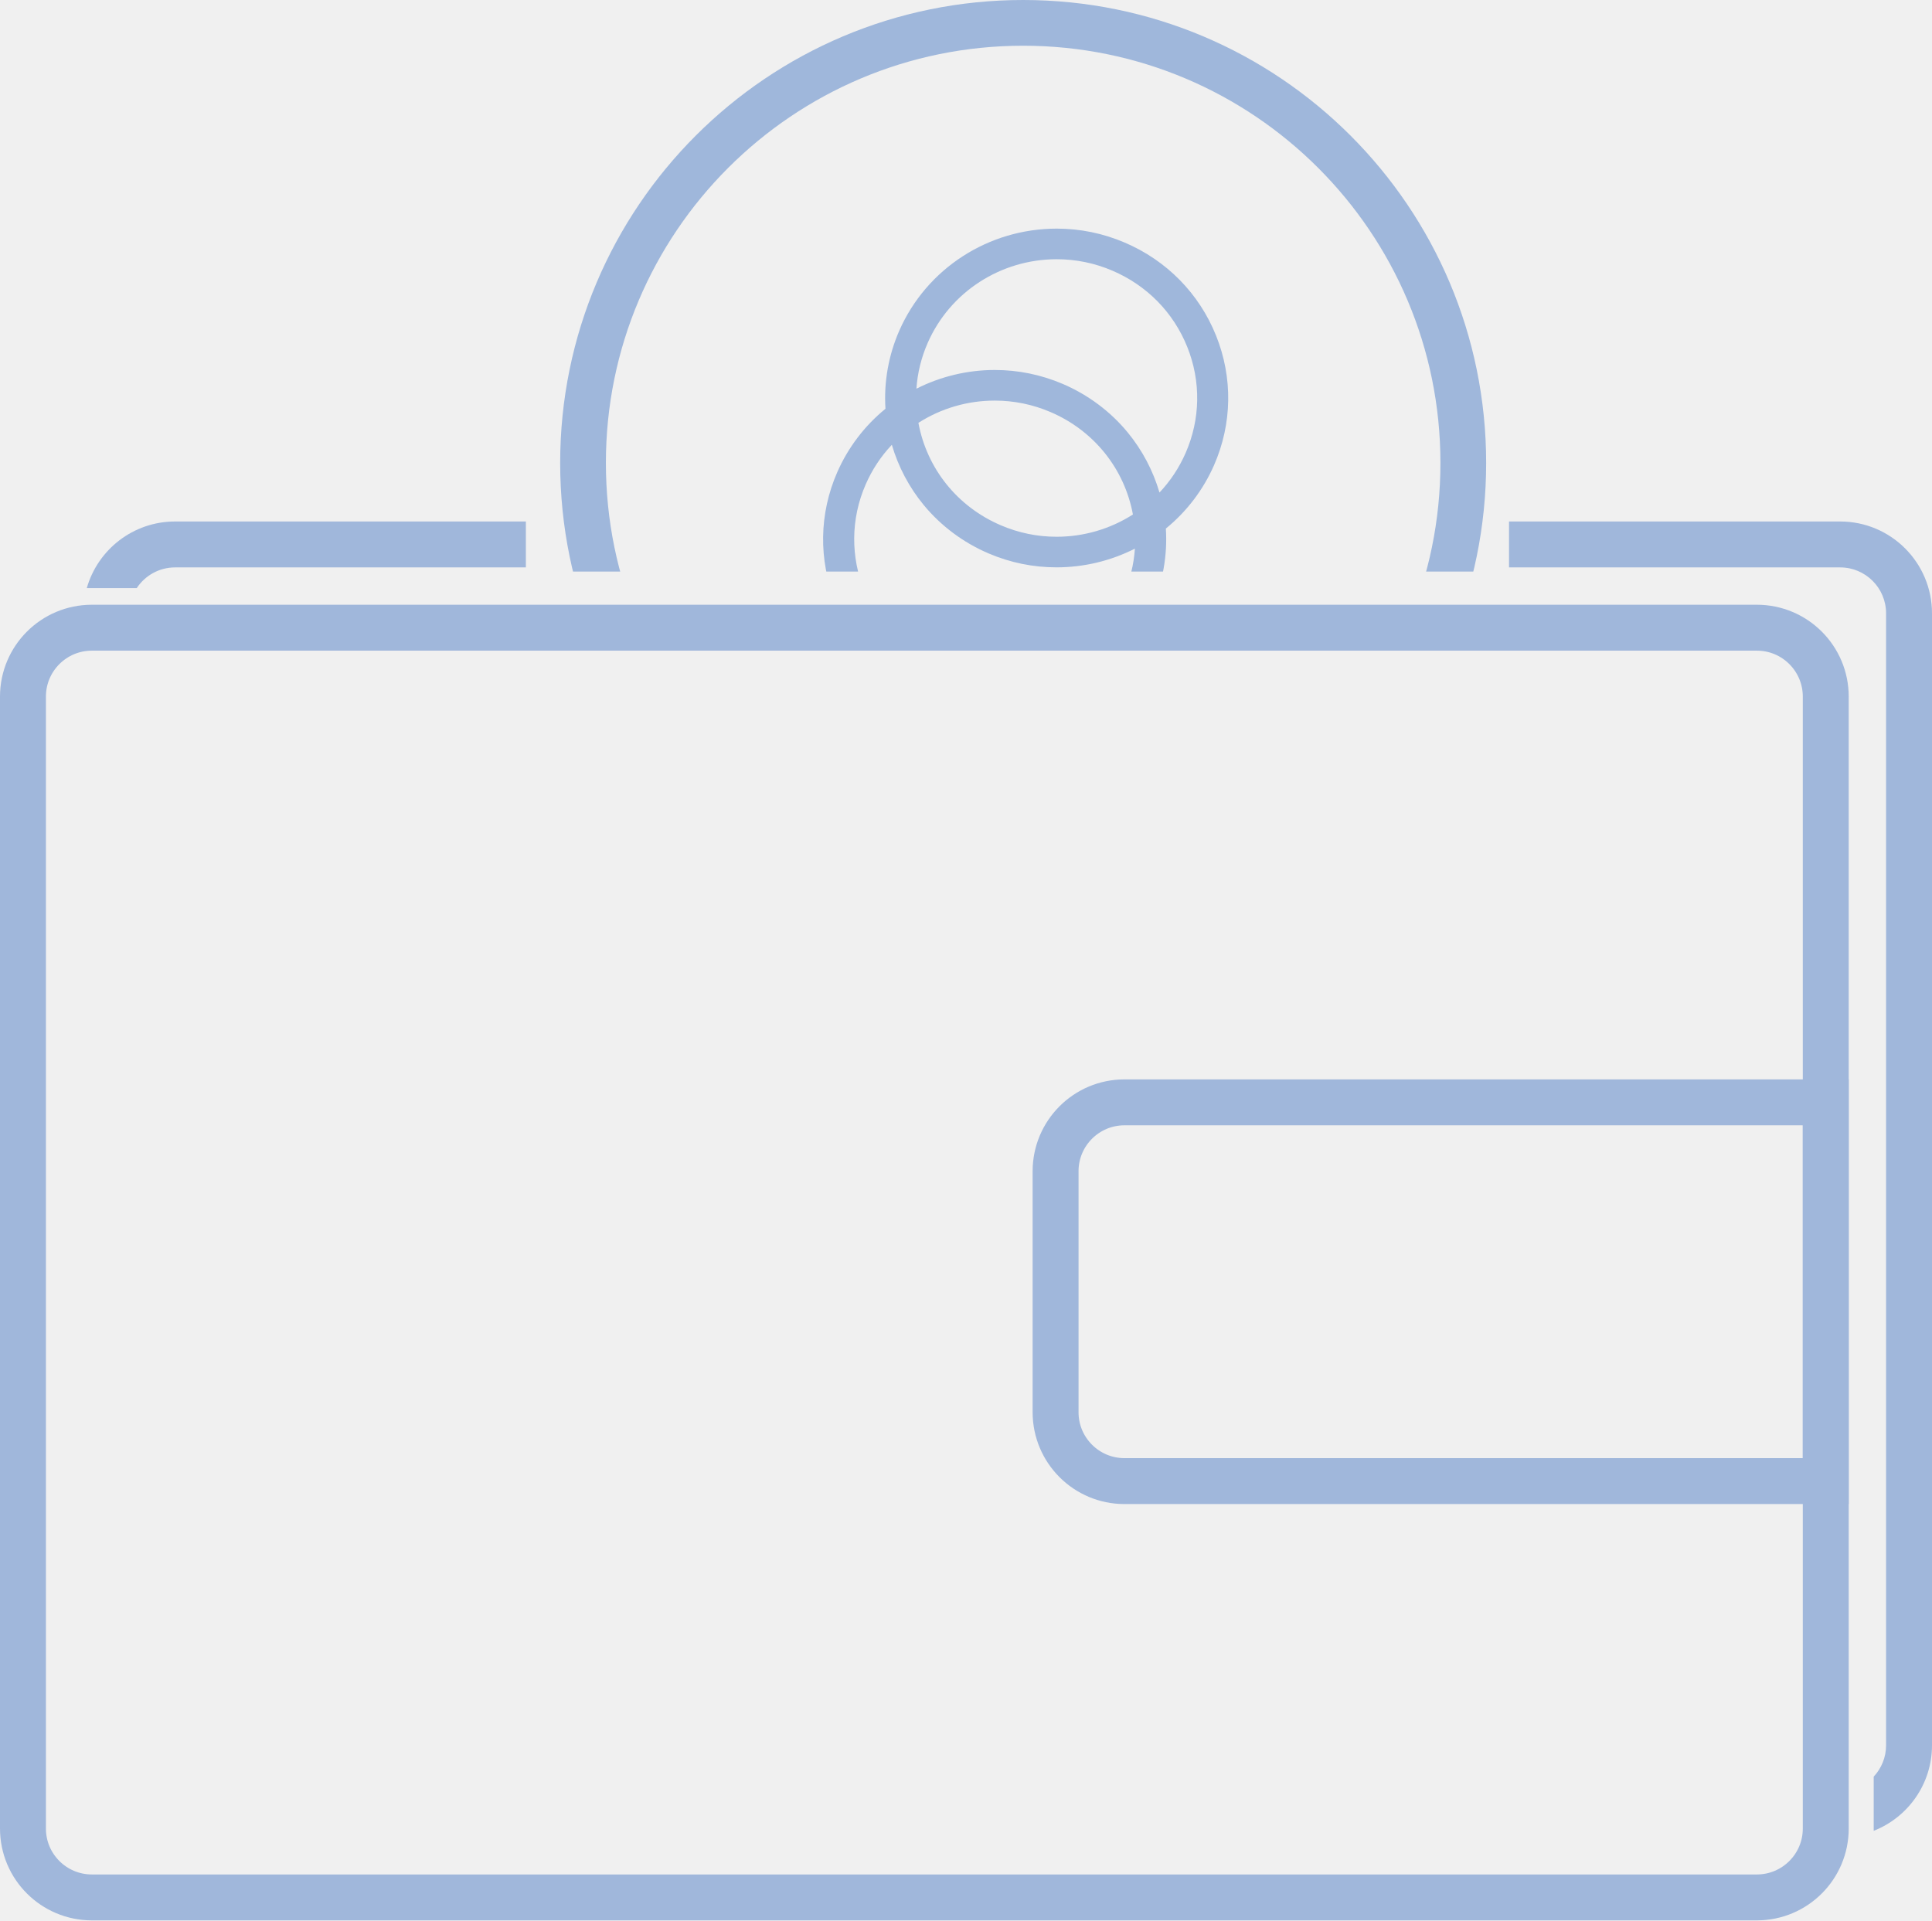
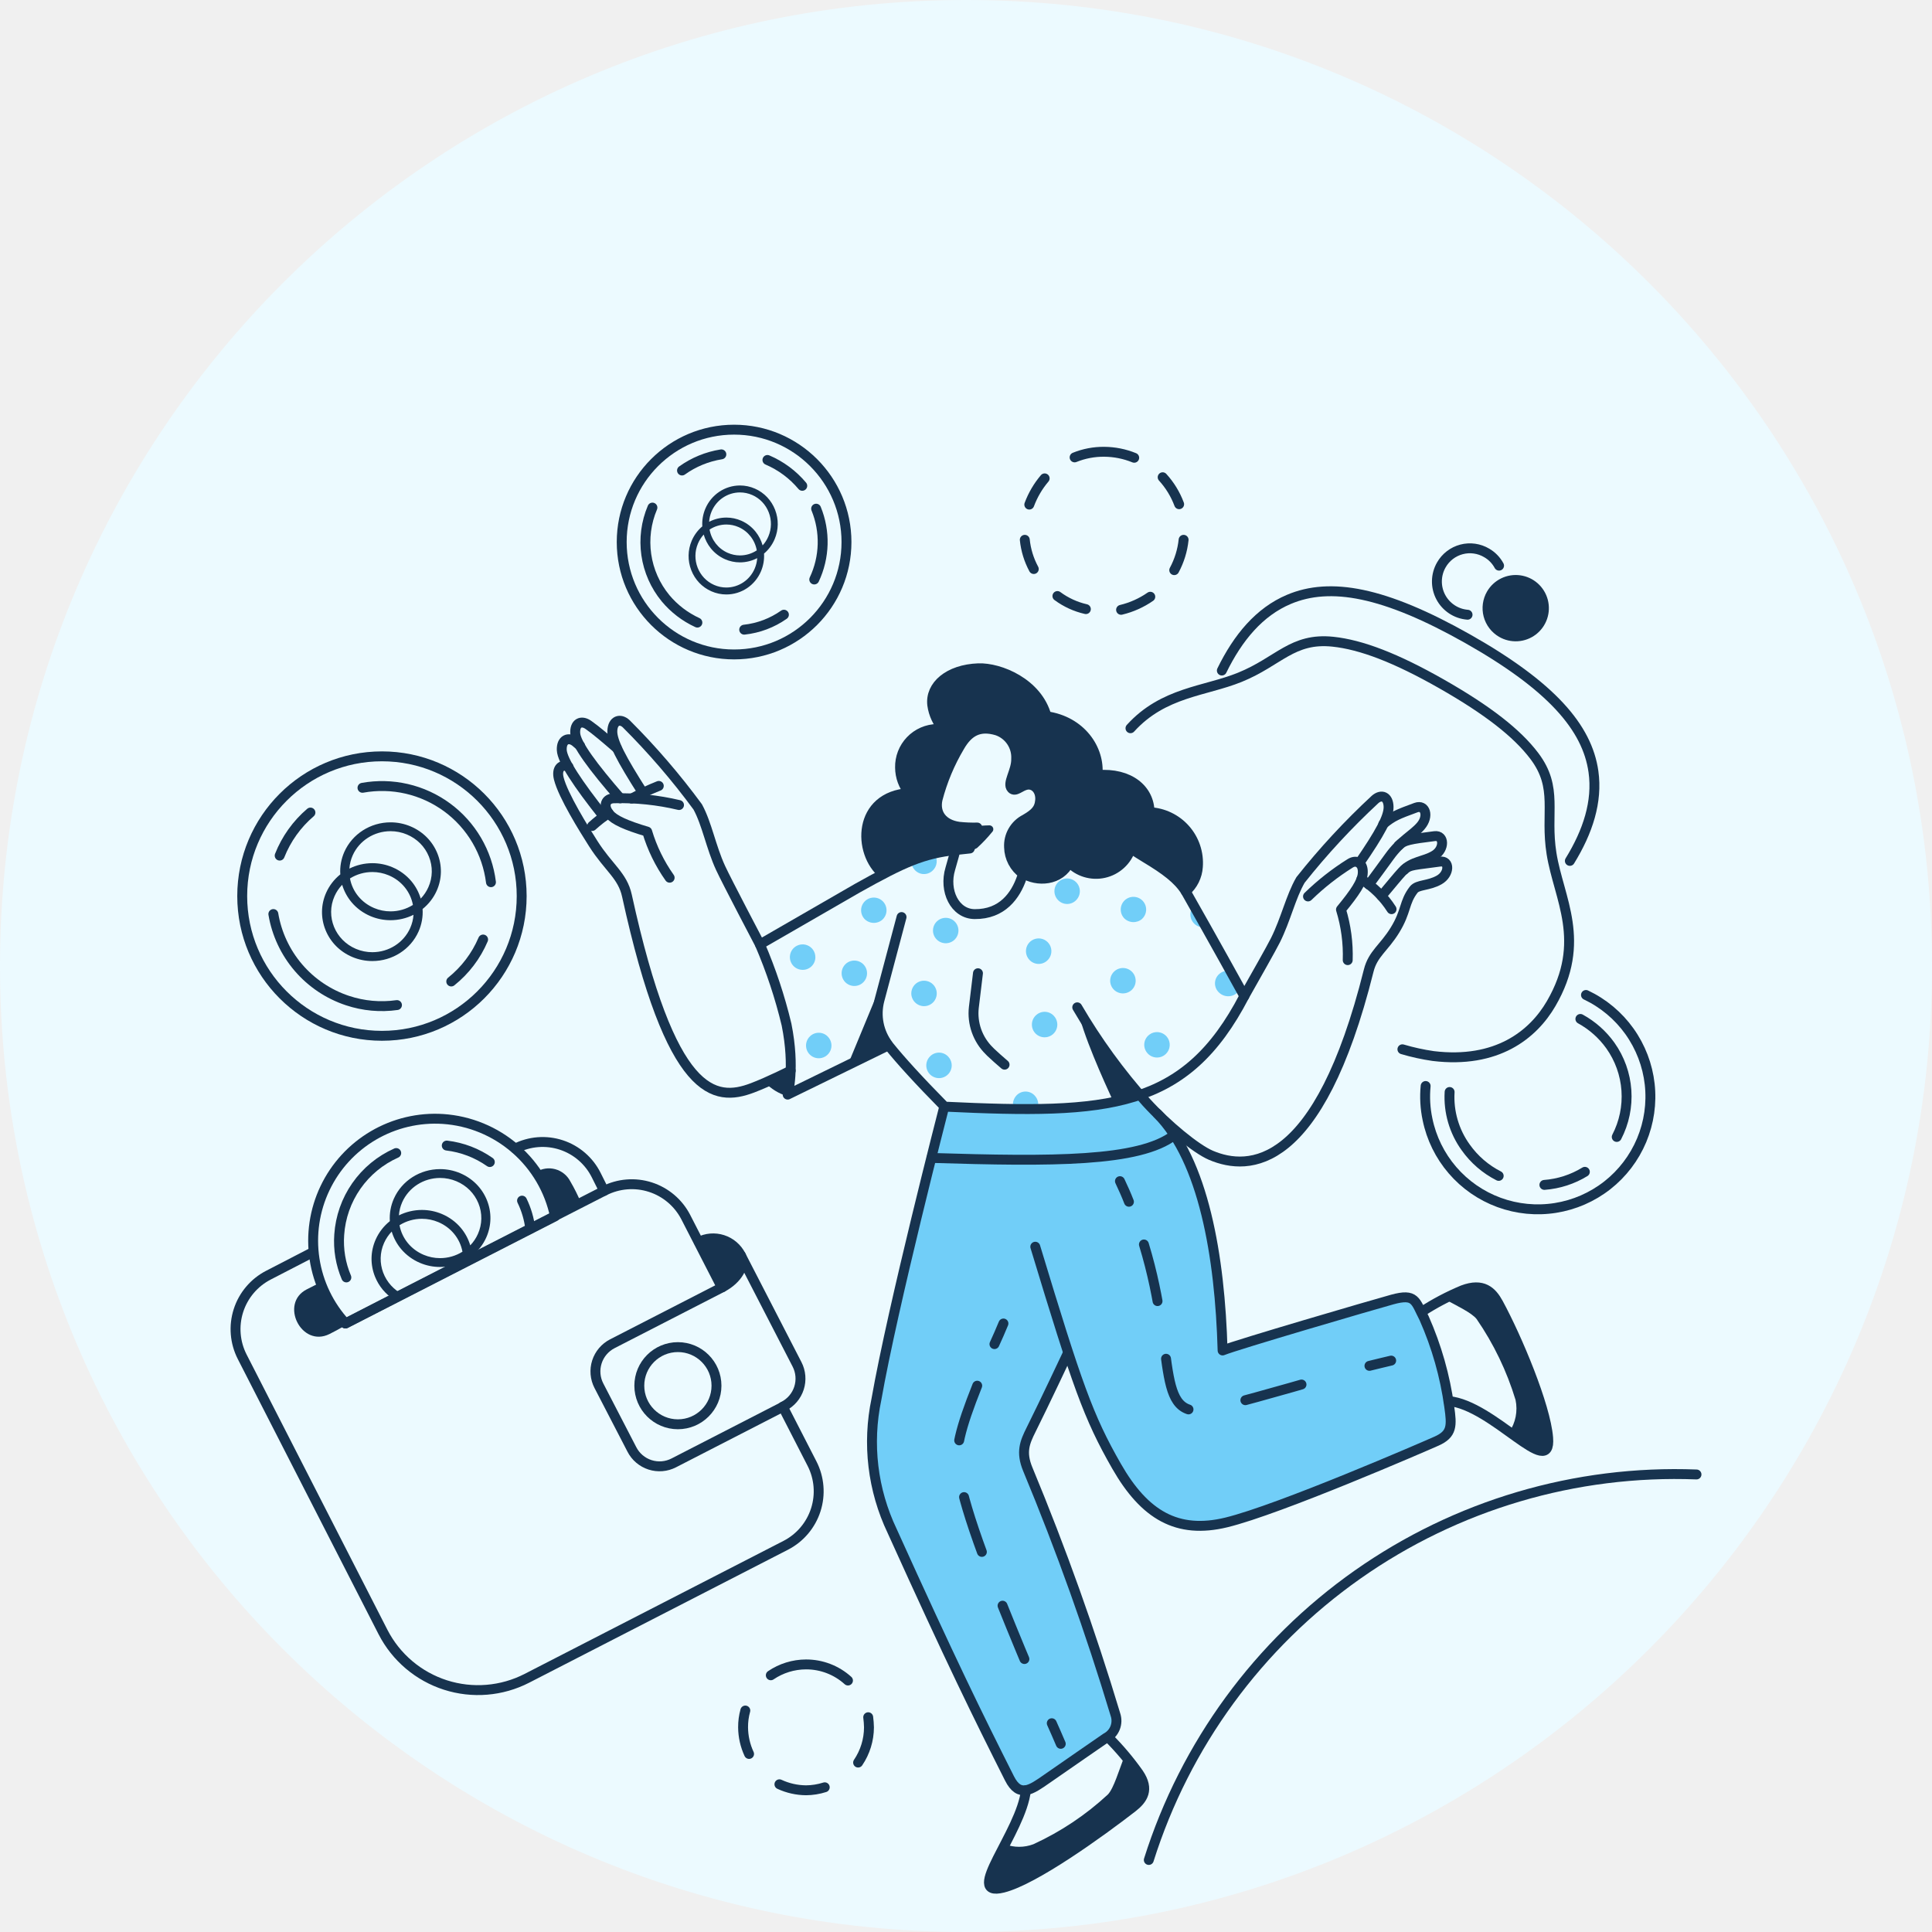
- <svg xmlns="http://www.w3.org/2000/svg" width="169" height="168" viewBox="0 0 169 168" fill="none">
-   <rect x="2.009" y="165.991" width="111.078" height="157.698" rx="6.026" transform="rotate(-90 2.00854 165.991)" stroke="#A0B7DB" stroke-width="4.017" />
-   <path d="M98.362 129.57C95.034 129.57 92.336 126.872 92.336 123.544V102.461C92.336 99.134 95.034 96.436 98.362 96.436H159.707V129.57H98.362Z" stroke="#A0B7DB" stroke-width="4.017" />
-   <path fill-rule="evenodd" clip-rule="evenodd" d="M46 45.621H15.319C11.647 45.621 8.55 48.084 7.591 51.449H11.961C12.68 50.358 13.915 49.638 15.319 49.638H46V45.621ZM132 49.638H160.966C163.184 49.638 164.983 51.437 164.983 53.655V152.682C164.983 153.742 164.572 154.707 163.901 155.425V160.163C166.886 158.991 169 156.083 169 152.682V53.655C169 49.218 165.403 45.621 160.966 45.621H132V49.638Z" fill="#A0B7DB" />
-   <g clip-path="url(#clip0_1209_13788)">
-     <path d="M87.002 62C84.951 62 82.949 61.589 81.052 60.778C77.374 59.207 74.537 56.315 73.061 52.636C71.587 48.957 71.65 44.931 73.242 41.3C74.183 39.152 75.637 37.241 77.456 35.76C77.304 33.437 77.72 31.082 78.661 28.934C81.039 23.507 86.446 20 92.436 20C94.487 20 96.489 20.411 98.386 21.222C102.063 22.793 104.901 25.685 106.376 29.364C107.851 33.043 107.787 37.069 106.196 40.7C105.254 42.848 103.8 44.759 101.982 46.24C102.133 48.563 101.718 50.918 100.776 53.066C98.398 58.493 92.991 62 87.002 62H87.002ZM78.013 38.912C77.059 39.921 76.293 41.079 75.731 42.364C73.039 48.505 75.91 55.663 82.129 58.321C83.683 58.985 85.323 59.322 87.003 59.322C91.91 59.322 96.339 56.449 98.288 52.003C98.851 50.719 99.181 49.375 99.274 47.997C97.153 49.07 94.801 49.633 92.419 49.633C90.369 49.633 88.368 49.223 86.471 48.412C84.269 47.471 82.31 46.01 80.805 44.185C79.53 42.64 78.575 40.831 78.013 38.912ZM80.337 36.991C81.077 40.997 83.754 44.333 87.548 45.954C89.102 46.619 90.742 46.956 92.421 46.956C94.8 46.956 97.102 46.283 99.101 45.009C98.36 41.003 95.684 37.667 91.89 36.046C90.335 35.381 88.696 35.045 87.016 35.045C84.638 35.045 82.335 35.717 80.337 36.991ZM87.018 32.367C89.068 32.367 91.07 32.778 92.967 33.588C95.168 34.529 97.127 35.99 98.632 37.815C99.907 39.36 100.863 41.169 101.425 43.089C102.378 42.079 103.144 40.921 103.707 39.637C105.011 36.662 105.063 33.363 103.855 30.35C102.646 27.336 100.322 24.967 97.309 23.68C95.754 23.015 94.114 22.678 92.435 22.678C87.528 22.678 83.098 25.551 81.15 29.997C80.587 31.282 80.257 32.626 80.164 34.003C82.284 32.93 84.636 32.367 87.018 32.367Z" fill="#9FB7DB" />
-     <circle cx="89.5" cy="40.5" r="38.5" stroke="#9FB7DB" stroke-width="4" />
-   </g>
-   <defs>
-     <clipPath id="clip0_1209_13788">
-       <rect width="81" height="50" fill="white" transform="translate(49)" />
-     </clipPath>
-   </defs>
+ <svg xmlns="http://www.w3.org/2000/svg" width="300" height="300" viewBox="0 0 300 300" fill="none">
+   <path d="M300 150C300 232.843 232.843 300 150 300C67.157 300 0 232.843 0 150C0 67.157 67.157 0 150 0C232.843 0 300 67.157 300 150Z" fill="#ECFAFF" />
+   <path d="M167.041 139.838C167.328 139.574 167.531 139.23 167.625 138.851C167.716 138.471 167.695 138.072 167.561 137.705C167.428 137.338 167.188 137.019 166.871 136.788C166.556 136.557 166.18 136.425 165.789 136.408C165.399 136.392 165.012 136.491 164.678 136.694C164.343 136.897 164.077 137.195 163.912 137.549C163.748 137.903 163.692 138.299 163.752 138.685C163.812 139.071 163.985 139.431 164.249 139.719C164.422 139.913 164.634 140.07 164.869 140.182C165.104 140.293 165.36 140.356 165.62 140.367C165.88 140.379 166.139 140.337 166.384 140.247C166.628 140.156 166.851 140.017 167.041 139.838ZM161.104 172.182C161.227 171.838 161.253 171.468 161.182 171.11C161.11 170.753 160.943 170.421 160.697 170.152C160.525 169.955 160.314 169.796 160.078 169.683C159.843 169.571 159.587 169.507 159.326 169.495C159.065 169.484 158.804 169.526 158.56 169.618C158.316 169.711 158.093 169.851 157.904 170.032C157.625 170.306 157.428 170.652 157.336 171.032C157.243 171.412 157.258 171.81 157.381 172.182C158.621 172.253 159.864 172.253 161.104 172.182ZM162.621 149.147C162.908 148.883 163.111 148.539 163.203 148.159C163.296 147.779 163.274 147.381 163.14 147.014C163.006 146.647 162.766 146.328 162.451 146.097C162.136 145.866 161.758 145.734 161.368 145.717C160.978 145.701 160.591 145.8 160.258 146.003C159.923 146.206 159.657 146.504 159.492 146.858C159.327 147.212 159.271 147.607 159.331 147.994C159.391 148.38 159.564 148.74 159.828 149.027C160.001 149.222 160.212 149.379 160.447 149.49C160.684 149.602 160.938 149.665 161.198 149.676C161.459 149.687 161.719 149.646 161.963 149.555C162.207 149.464 162.431 149.325 162.621 149.147ZM175.708 153.741C175.899 153.566 176.053 153.354 176.163 153.119C176.272 152.883 176.334 152.629 176.344 152.369C176.355 152.11 176.314 151.851 176.226 151.608C176.137 151.364 176 151.14 175.824 150.949C175.648 150.758 175.437 150.604 175.202 150.494C174.966 150.385 174.712 150.323 174.452 150.313C174.193 150.302 173.934 150.342 173.69 150.432C173.447 150.521 173.223 150.657 173.032 150.833C172.84 151.008 172.684 151.219 172.574 151.454C172.463 151.69 172.401 151.944 172.39 152.204C172.378 152.464 172.418 152.723 172.509 152.967C172.599 153.211 172.736 153.435 172.913 153.626C173.271 154.006 173.764 154.232 174.287 154.254C174.809 154.275 175.32 154.091 175.708 153.741ZM177.337 142.69C177.624 142.425 177.827 142.082 177.92 141.702C178.012 141.322 177.991 140.924 177.857 140.556C177.723 140.189 177.483 139.87 177.167 139.639C176.852 139.408 176.476 139.276 176.085 139.26C175.695 139.243 175.308 139.342 174.974 139.545C174.639 139.748 174.373 140.046 174.208 140.4C174.044 140.755 173.987 141.15 174.048 141.536C174.108 141.923 174.281 142.282 174.545 142.57C174.908 142.943 175.4 143.162 175.92 143.185C176.44 143.207 176.949 143.03 177.343 142.69H177.337ZM192.054 154.209C192.273 154.027 192.435 153.784 192.519 153.511C192.435 153.312 192.338 153.117 192.229 152.93V152.872C191.883 152.17 191.494 151.49 191.065 150.835C191.065 150.827 191.064 150.82 191.062 150.813C191.058 150.806 191.053 150.799 191.048 150.794C191.042 150.788 191.037 150.784 191.029 150.781C191.022 150.779 191.014 150.778 191.007 150.778C190.709 150.721 190.401 150.733 190.11 150.814C189.817 150.894 189.548 151.041 189.321 151.242C189.124 151.414 188.964 151.624 188.85 151.86C188.738 152.096 188.674 152.352 188.663 152.613C188.651 152.874 188.693 153.135 188.786 153.379C188.879 153.624 189.02 153.847 189.201 154.035C189.563 154.426 190.061 154.663 190.592 154.695C191.124 154.728 191.648 154.554 192.054 154.209ZM187.278 143.914C186.463 142.226 186.232 141.935 185.475 140.539L185.416 140.598C185.056 140.958 184.849 141.444 184.838 141.953C184.828 142.463 185.014 142.957 185.359 143.332C185.591 143.603 185.895 143.801 186.237 143.904C186.578 144.007 186.941 144.009 187.284 143.911L187.278 143.914ZM178.203 163.575C178.467 163.863 178.811 164.066 179.191 164.158C179.571 164.251 179.969 164.229 180.337 164.095C180.704 163.961 181.022 163.721 181.253 163.405C181.485 163.09 181.616 162.713 181.633 162.323C181.649 161.932 181.55 161.546 181.347 161.212C181.144 160.878 180.847 160.612 180.492 160.447C180.138 160.282 179.742 160.226 179.357 160.286C178.97 160.345 178.611 160.518 178.323 160.782C178.129 160.956 177.973 161.167 177.862 161.403C177.751 161.638 177.689 161.894 177.678 162.154C177.667 162.414 177.709 162.673 177.8 162.917C177.892 163.161 178.03 163.384 178.209 163.573L178.203 163.575ZM160.869 157.642C160.581 157.906 160.378 158.25 160.285 158.63C160.193 159.01 160.215 159.408 160.348 159.775C160.482 160.143 160.722 160.462 161.037 160.693C161.354 160.924 161.73 161.056 162.12 161.072C162.511 161.089 162.898 160.99 163.232 160.787C163.566 160.583 163.832 160.286 163.997 159.931C164.162 159.577 164.218 159.182 164.157 158.796C164.097 158.409 163.924 158.049 163.66 157.762C163.487 157.568 163.277 157.411 163.042 157.301C162.807 157.189 162.552 157.126 162.293 157.115C162.034 157.104 161.775 157.144 161.532 157.234C161.288 157.325 161.065 157.462 160.875 157.64L160.869 157.642ZM125.798 160.896C125.51 161.16 125.307 161.504 125.214 161.884C125.122 162.263 125.144 162.662 125.278 163.029C125.412 163.396 125.652 163.715 125.967 163.946C126.283 164.177 126.659 164.309 127.05 164.325C127.44 164.342 127.827 164.243 128.161 164.04C128.495 163.837 128.761 163.539 128.926 163.185C129.091 162.831 129.147 162.435 129.087 162.049C129.027 161.663 128.854 161.303 128.59 161.015C128.417 160.821 128.206 160.663 127.971 160.552C127.735 160.44 127.479 160.377 127.219 160.366C126.959 160.355 126.699 160.396 126.455 160.487C126.21 160.578 125.987 160.717 125.798 160.896ZM137.021 142.804C137.309 142.54 137.512 142.196 137.605 141.817C137.697 141.437 137.675 141.038 137.541 140.671C137.407 140.304 137.168 139.985 136.852 139.754C136.537 139.523 136.16 139.391 135.769 139.374C135.379 139.357 134.992 139.457 134.658 139.66C134.324 139.863 134.058 140.161 133.893 140.515C133.728 140.869 133.672 141.265 133.732 141.651C133.792 142.037 133.965 142.397 134.23 142.685C134.591 143.06 135.083 143.281 135.603 143.304C136.123 143.326 136.632 143.148 137.025 142.805L137.021 142.804ZM126.608 148.622C126.609 148.23 126.493 147.847 126.275 147.522C126.058 147.196 125.749 146.943 125.387 146.793C125.026 146.643 124.628 146.603 124.244 146.68C123.86 146.756 123.508 146.945 123.231 147.221C122.954 147.498 122.766 147.851 122.689 148.235C122.613 148.619 122.652 149.016 122.802 149.378C122.952 149.74 123.206 150.049 123.531 150.266C123.857 150.483 124.24 150.599 124.631 150.599C124.891 150.601 125.15 150.552 125.391 150.454C125.632 150.356 125.852 150.21 126.036 150.026C126.22 149.842 126.366 149.623 126.465 149.382C126.564 149.141 126.614 148.883 126.612 148.623L126.608 148.622ZM145.398 145.83C145.663 146.118 146.006 146.321 146.386 146.413C146.766 146.506 147.164 146.483 147.531 146.349C147.898 146.215 148.218 145.976 148.448 145.66C148.679 145.345 148.811 144.968 148.828 144.578C148.844 144.187 148.745 143.801 148.542 143.467C148.339 143.133 148.042 142.866 147.687 142.702C147.333 142.537 146.938 142.481 146.552 142.54C146.165 142.6 145.806 142.773 145.518 143.037C145.325 143.212 145.169 143.423 145.059 143.659C144.949 143.895 144.886 144.15 144.876 144.41C144.865 144.67 144.906 144.929 144.996 145.173C145.086 145.417 145.224 145.641 145.402 145.831L145.398 145.83ZM131.325 149.672C131.037 149.937 130.833 150.28 130.741 150.66C130.648 151.04 130.67 151.438 130.804 151.805C130.938 152.173 131.178 152.492 131.494 152.723C131.809 152.954 132.186 153.086 132.576 153.102C132.967 153.119 133.353 153.02 133.687 152.817C134.021 152.613 134.287 152.316 134.452 151.962C134.617 151.607 134.673 151.212 134.613 150.826C134.554 150.439 134.38 150.08 134.116 149.792C133.76 149.409 133.267 149.182 132.745 149.159C132.222 149.137 131.712 149.321 131.325 149.672ZM144.471 163.982C144.183 164.247 143.98 164.59 143.887 164.97C143.795 165.35 143.817 165.748 143.951 166.115C144.085 166.482 144.325 166.802 144.64 167.032C144.956 167.263 145.332 167.395 145.723 167.412C146.113 167.429 146.5 167.329 146.834 167.126C147.168 166.923 147.434 166.626 147.599 166.271C147.764 165.917 147.82 165.522 147.76 165.136C147.7 164.75 147.527 164.39 147.263 164.102C147.09 163.907 146.879 163.749 146.644 163.638C146.408 163.526 146.153 163.462 145.893 163.451C145.632 163.44 145.372 163.481 145.128 163.572C144.884 163.662 144.66 163.801 144.471 163.98V163.982ZM144.819 135.188C145.167 134.867 145.387 134.432 145.441 133.962C145.494 133.492 145.377 133.018 145.11 132.628C143.868 132.852 142.658 133.223 141.503 133.733C141.506 134.229 141.693 134.706 142.028 135.071C142.2 135.266 142.411 135.425 142.647 135.537C142.882 135.649 143.138 135.712 143.399 135.722C143.66 135.733 143.92 135.691 144.164 135.599C144.408 135.507 144.631 135.366 144.819 135.185V135.188ZM143.482 156.239C143.873 156.239 144.256 156.123 144.581 155.906C144.907 155.688 145.16 155.379 145.31 155.018C145.459 154.656 145.499 154.258 145.422 153.874C145.346 153.491 145.157 153.138 144.88 152.861C144.604 152.585 144.251 152.396 143.867 152.32C143.483 152.244 143.085 152.283 142.724 152.433C142.362 152.583 142.053 152.837 141.836 153.162C141.619 153.488 141.503 153.871 141.503 154.262C141.509 154.785 141.719 155.285 142.089 155.654C142.459 156.024 142.959 156.234 143.482 156.239ZM225.032 218.424C224.357 213.692 223.048 209.074 221.135 204.693C219.75 202.012 219.796 200.796 216.191 201.784C213.223 202.599 191.933 208.823 189.839 209.696C189.432 195.037 187.545 185.712 182.684 176.771C181.702 174.965 179.717 172.99 176.983 169.966C168.607 173.921 146.619 171.943 146.619 171.943C146.619 171.943 138.693 202.655 136.147 217.142C134.69 224.05 135.548 231.246 138.59 237.619C147.828 258.036 151.804 266.088 156.799 276.011C158.351 279.102 160.162 277.802 162.557 276.13C164.991 274.429 171.806 269.731 171.806 269.731C172.439 269.402 172.932 268.857 173.198 268.196C173.466 267.534 173.487 266.8 173.26 266.124C169.374 253.2 164.831 240.483 159.649 228.023C158.539 225.348 159.183 223.834 160.172 221.857C162.15 217.901 165.873 209.99 165.873 209.99C167.793 215.05 169.767 221.333 173.435 227.615C177.852 235.179 182.856 238.191 190.479 236.341C198.678 234.351 221.252 224.534 223.113 223.718C225.504 222.676 225.489 221.397 225.037 218.428L225.032 218.424Z" fill="#71CEF8" />
+   <path d="M108.522 192.833C109.161 193.938 110.615 196.963 112.069 199.93C119.159 196.487 112.747 190.354 108.522 192.833Z" fill="#17334F" />
+   <path d="M122.249 170.209C122.483 168.881 122.639 167.54 122.715 166.194C121.959 166.66 118.759 168.056 118.759 168.056C119.712 169.069 120.916 169.812 122.249 170.209Z" fill="#17334F" />
+   <path d="M232.774 98.886C233.654 99.398 234.666 99.637 235.682 99.573C236.698 99.51 237.673 99.146 238.482 98.529C239.292 97.912 239.899 97.069 240.23 96.106C240.561 95.143 240.598 94.103 240.338 93.119C240.077 92.135 239.532 91.25 238.769 90.576C238.006 89.902 237.06 89.469 236.051 89.333C235.043 89.196 234.017 89.361 233.102 89.808C232.186 90.255 231.424 90.962 230.912 91.842C230.572 92.426 230.35 93.073 230.259 93.743C230.168 94.414 230.21 95.096 230.383 95.75C230.556 96.404 230.856 97.018 231.267 97.556C231.676 98.094 232.189 98.546 232.774 98.886Z" fill="#17334F" />
+   <path d="M49.715 199.156C49.715 199.156 49.208 199.402 47.617 200.22C43.37 202.402 46.795 209.327 51.164 207.145C52.774 206.341 53.83 205.68 53.83 205.68C52.115 203.741 50.726 201.538 49.715 199.156Z" fill="#17334F" />
+   <path d="M136.618 155.313C138.307 149.016 139.658 146.021 131.615 165.434C138.659 162.011 137.931 162.402 138.013 162.234C137.254 161.271 136.732 160.143 136.489 158.94C136.247 157.738 136.291 156.495 136.618 155.313Z" fill="#17334F" />
+   <path d="M83.217 182.013C84.669 183.959 85.625 186.23 86.004 188.629C87.45 188.107 88.853 187.471 90.197 186.725C89.728 185.602 89.184 184.512 88.569 183.463C88.332 182.997 88 182.586 87.594 182.257C87.189 181.927 86.719 181.687 86.215 181.55C85.71 181.414 85.183 181.384 84.667 181.464C84.15 181.544 83.657 181.73 83.217 182.013Z" fill="#17334F" />
+   <path d="M232.6 202.371C230.636 198.736 227.924 199.617 224.223 201.674C226.252 202.78 228.508 203.841 229.284 204.815C231.937 208.666 233.978 212.905 235.334 217.38C235.515 218.237 235.52 219.123 235.351 219.983C235.18 220.842 234.839 221.659 234.344 222.383C237.951 225.001 240.629 226.978 240.336 223.314C239.932 218.253 235.543 207.82 232.6 202.371Z" fill="#17334F" />
+   <path d="M178.501 126.111C178.326 120.932 173.208 120.002 170.415 120.352C170.534 113.604 165.412 111.742 162.503 111.219C160.976 104.14 148.612 100.917 145.11 107.205C144.11 108.996 144.936 111.568 146.506 113.371C141.082 112.385 137.544 119.094 141.155 123.261C133.476 123.725 132.778 131.985 137.083 135.825C145.458 131.257 150.288 132.646 151.719 131.669C152.556 130.907 153.336 130.084 154.051 129.207C154.139 129.124 154.201 129.017 154.229 128.899C154.256 128.781 154.247 128.658 154.204 128.545C154.16 128.432 154.082 128.335 153.983 128.266C153.883 128.198 153.764 128.16 153.644 128.16C152.003 128.16 148.904 128.714 147.305 127.802C144.789 126.369 144.986 124.649 146.682 120.638C147.937 117.666 149.608 113.366 152.73 113.366C156.57 113.366 157.524 115.808 157.675 117.962C157.813 119.938 156.058 122.075 157.093 122.789C157.505 123.074 158.025 122.67 158.665 122.325C161.397 121.11 163.034 125.343 159.362 127.328C158.727 127.648 158.169 128.102 157.726 128.658C157.282 129.214 156.964 129.86 156.794 130.55C156.622 131.24 156.601 131.959 156.734 132.658C156.866 133.357 157.147 134.019 157.559 134.599C159.209 137.202 164.19 137.798 166.052 134.192C166.728 134.913 167.58 135.446 168.525 135.736C169.469 136.026 170.473 136.065 171.437 135.848C172.402 135.631 173.292 135.165 174.021 134.498C174.749 133.83 175.291 132.984 175.592 132.043C180.129 134.834 182.689 136.46 184.085 138.674C188.273 134.778 185.481 126.692 178.501 126.111Z" fill="#17334F" />
+   <path d="M174.661 272.585C173.731 274.911 172.967 277.638 172.044 278.635C168.619 281.813 164.71 284.425 160.462 286.371C159.039 286.907 157.467 286.907 156.044 286.371C153.834 290.618 151.91 294.036 155.754 293.057C160.635 291.818 170.903 284.422 175.823 280.609C179.261 277.95 177.365 275.914 174.661 272.585Z" fill="#17334F" />
+   <path d="M176.984 170.03C173.358 165.783 170.107 161.229 167.27 156.418C168.084 160.55 171.342 167.704 172.913 171.136C174.297 170.871 175.658 170.502 176.984 170.03Z" fill="#17334F" />
+   <path d="M156.687 131.579C156.634 130.687 156.843 129.799 157.287 129.025C157.731 128.25 158.392 127.621 159.188 127.216C160.652 126.36 161.403 125.704 161.515 124.25C161.635 122.68 160.586 121.644 159.421 121.862C158.434 122.048 157.665 123.035 157.094 122.443C156.323 121.643 157.846 119.71 157.792 117.849C157.847 116.89 157.587 115.939 157.051 115.141C156.516 114.344 155.734 113.743 154.825 113.431C152.041 112.595 150.347 113.605 149.008 115.932C147.485 118.49 146.331 121.251 145.582 124.133C145.105 126.342 146.397 128.026 148.898 128.38C149.845 128.482 150.797 128.522 151.748 128.499L150.585 131.756L148.374 131.995C148.374 131.995 147.84 133.97 147.56 134.904C146.533 138.325 148.257 141.914 151.341 141.942C155.646 141.983 157.708 139.043 158.671 136.242C158.731 136.068 158.791 135.894 158.845 135.661C158.194 135.194 157.66 134.582 157.285 133.874C156.911 133.165 156.706 132.38 156.687 131.579Z" stroke="#17334F" stroke-width="1.538" stroke-linecap="round" stroke-linejoin="round" />
+   <path d="M137.898 162.351L122.308 169.97C122.308 169.97 123.502 165.893 122.133 159.093C121.113 154.833 119.731 150.669 118.001 146.645L133.125 137.92C140.397 133.847 143.305 132.568 148.424 131.985" stroke="#17334F" stroke-width="1.538" stroke-linecap="round" stroke-linejoin="round" />
+   <path d="M139.992 142.399L136.559 155.313C136.244 156.506 136.206 157.755 136.448 158.965C136.69 160.175 137.206 161.313 137.956 162.293C138.013 162.351 138.075 162.467 138.13 162.526C139.818 164.62 142.548 167.644 146.681 171.839C172.276 173.06 184.085 172.246 193.218 154.679C189.145 147.29 184.228 138.585 184.099 138.382C182.926 136.526 181.027 135.092 177.802 133.156C177.11 132.739 176.406 132.283 175.592 131.759C175.289 132.698 174.746 133.542 174.016 134.207C173.288 134.873 172.398 135.337 171.435 135.554C170.472 135.771 169.469 135.733 168.525 135.444C167.582 135.156 166.729 134.626 166.052 133.908C164.598 136.817 161.049 136.991 158.839 135.595" stroke="#17334F" stroke-width="1.538" stroke-linecap="round" stroke-linejoin="round" />
+   <path d="M151.858 151.124L151.219 156.417C151.077 157.649 151.218 158.898 151.632 160.068C152.047 161.237 152.721 162.297 153.607 163.166C153.666 163.223 153.721 163.285 153.84 163.404C154.466 164.001 155.177 164.626 155.989 165.323" stroke="#17334F" stroke-width="1.538" stroke-linecap="round" stroke-linejoin="round" />
+   <path d="M184.119 138.406C184.669 137.928 185.12 137.346 185.443 136.694C185.767 136.041 185.958 135.331 186.005 134.604C186.088 133.55 185.957 132.49 185.621 131.488C185.286 130.485 184.752 129.56 184.052 128.768C183.352 127.976 182.5 127.332 181.546 126.876C180.593 126.419 179.557 126.159 178.501 126.111C178.501 122.621 175.418 119.944 170.415 120.352C170.823 116.338 167.855 111.975 162.504 111.219C161.108 106.042 155.233 103.652 151.917 103.772C147.321 103.941 144.395 106.451 144.762 109.474C144.958 110.907 145.587 112.247 146.565 113.312C146.22 113.244 145.87 113.205 145.518 113.193C144.746 113.207 143.984 113.373 143.276 113.681C142.569 113.99 141.929 114.436 141.394 114.992C140.859 115.549 140.439 116.206 140.158 116.925C139.878 117.645 139.742 118.413 139.759 119.185C139.769 120.632 140.284 122.031 141.214 123.14C133.128 123.606 133.128 132.453 137.141 135.705" stroke="#17334F" stroke-width="1.538" stroke-linecap="round" stroke-linejoin="round" />
+   <path d="M99.835 123.115C96.474 117.84 95.026 115.115 95.083 113.488C95.141 111.861 96.305 111.511 97.232 112.382C101.26 116.397 104.974 120.715 108.343 125.297C109.796 127.974 110.389 131.516 111.891 134.778C112.828 136.808 118 146.646 118 146.646" stroke="#17334F" stroke-width="1.538" stroke-linecap="round" stroke-linejoin="round" />
+   <path d="M103.983 136.291C102.439 134.111 101.26 131.694 100.493 129.135C97.177 128.146 95.376 127.331 94.619 126.401C93.574 125.12 94.036 123.958 95.375 123.958C98.76 123.869 102.143 124.221 105.438 125.005" stroke="#17334F" stroke-width="1.538" stroke-linecap="round" stroke-linejoin="round" />
+   <path d="M96.317 123.963C92.04 119.046 89.441 115.524 89.325 113.895C89.209 112.266 90.263 111.789 91.355 112.557C92.585 113.417 94.147 114.767 95.772 116.164" stroke="#17334F" stroke-width="1.538" stroke-linecap="round" stroke-linejoin="round" />
+   <path d="M88.278 119.073C87.23 118.549 86.373 119.301 86.766 120.876C87.431 123.546 90.671 128.724 92.117 130.997C94.516 134.77 96.664 135.94 97.352 139.083C104.192 170.3 110.901 171.181 116.839 168.925C119.455 167.93 122.773 166.249 122.773 166.249" stroke="#17334F" stroke-width="1.538" stroke-linecap="round" stroke-linejoin="round" />
+   <path d="M93.74 126.786C89.707 121.709 87.292 118.07 87.23 116.454C87.168 114.839 88.27 114.37 89.325 115.174C89.556 115.351 89.79 115.582 90.082 115.814" stroke="#17334F" stroke-width="1.538" stroke-linecap="round" stroke-linejoin="round" />
+   <path d="M98.073 124.002C99.442 123.267 100.853 122.61 102.297 122.035" stroke="#17334F" stroke-width="1.538" stroke-linecap="round" stroke-linejoin="round" />
+   <path d="M91.943 128.263C92.752 127.539 93.606 126.866 94.499 126.249" stroke="#17334F" stroke-width="1.538" stroke-linecap="round" stroke-linejoin="round" />
+   <path d="M211.081 134.016C214.277 129.366 215.643 126.867 215.619 125.299C215.589 123.671 214.515 123.27 213.524 124.135C209.35 128.003 205.478 132.184 201.943 136.642C200.424 139.257 199.674 142.75 198.045 146.008C197.41 147.277 194.911 151.68 193.217 154.675" stroke="#17334F" stroke-width="1.538" stroke-linecap="round" stroke-linejoin="round" />
+   <path d="M209.273 149.089C209.361 146.431 209.008 143.777 208.226 141.236C210.437 138.56 211.477 136.93 211.6 135.709C211.765 134.079 210.72 133.371 209.623 134.08C207.275 135.552 205.091 137.268 203.107 139.2" stroke="#17334F" stroke-width="1.538" stroke-linecap="round" stroke-linejoin="round" />
+   <path d="M212.558 137.359C214.104 135.241 214.328 134.99 215.73 133.033C217.574 130.461 219.377 129.702 220.617 128.257C221.931 126.727 221.311 124.874 219.86 125.407C217.061 126.436 216.254 126.745 214.8 127.967" stroke="#17334F" stroke-width="1.538" stroke-linecap="round" stroke-linejoin="round" />
+   <path d="M214.517 139.131C216.025 137.333 217.011 136.114 217.765 135.301C219.278 133.672 221.148 133.802 222.768 132.799C224.347 131.824 224.279 129.643 222.768 129.834C218.924 130.317 217.992 130.474 217.184 131.288" stroke="#17334F" stroke-width="1.538" stroke-linecap="round" stroke-linejoin="round" />
+   <path d="M167.274 156.417C170.341 161.668 173.927 166.598 177.977 171.134C181.25 174.728 185.714 178.406 188.041 179.396C193.917 181.895 204.776 181.761 212.531 150.717C213.184 148.102 214.875 147.238 216.603 144.434C218.425 141.479 217.985 140.12 219.511 138.153C220.145 137.334 221.787 137.583 223.467 136.64C225.103 135.722 225.155 133.565 223.587 133.79C219.75 134.335 218.811 134.254 218.061 135.068" stroke="#17334F" stroke-width="1.538" stroke-linecap="round" stroke-linejoin="round" />
+   <path d="M216.08 141.177C214.885 139.302 213.285 137.718 211.397 136.542" stroke="#17334F" stroke-width="1.538" stroke-linecap="round" stroke-linejoin="round" />
+   <path d="M146.565 172.066C146.565 172.066 138.639 202.777 136.094 217.265C134.636 224.173 135.495 231.37 138.537 237.741C147.774 258.158 151.752 266.21 156.745 276.134C158.297 279.224 160.11 277.925 162.504 276.253C164.937 274.553 171.752 269.855 171.752 269.855C172.385 269.526 172.881 268.982 173.147 268.32C173.414 267.659 173.435 266.923 173.207 266.247C169.315 253.326 164.772 240.609 159.595 228.146C158.487 225.471 159.129 223.957 160.119 221.98C162.096 218.024 165.819 210.113 165.819 210.113" stroke="#17334F" stroke-width="1.538" stroke-linecap="round" stroke-linejoin="round" />
+   <path d="M160.758 193.589C167.273 215.112 168.996 220.014 173.382 227.678C177.72 235.254 182.803 238.253 190.425 236.402C198.624 234.413 221.203 224.606 223.06 223.779C225.51 222.689 225.459 221.391 225.037 218.428C224.39 213.69 223.077 209.068 221.14 204.697C219.755 202.016 219.801 200.8 216.195 201.788C213.228 202.603 191.938 208.827 189.844 209.7C189.437 195.041 186.877 180.208 179.722 172.937" stroke="#17334F" stroke-width="1.538" stroke-linecap="round" stroke-linejoin="round" />
+   <path d="M159.305 277.995C158.607 284.51 149.474 294.69 155.757 293.12C160.643 291.898 170.906 284.485 175.825 280.671C177.462 279.402 178.504 277.877 176.814 275.377C175.406 273.384 173.83 271.517 172.103 269.792" stroke="#17334F" stroke-width="1.538" stroke-linecap="round" stroke-linejoin="round" />
+   <path d="M224.921 217.555C231.847 218.138 240.928 229.945 240.395 223.256C239.996 218.252 235.589 207.77 232.659 202.373C231.677 200.565 230.271 199.149 227.132 200.336C224.9 201.264 222.759 202.394 220.733 203.71" stroke="#17334F" stroke-width="1.538" stroke-linecap="round" stroke-linejoin="round" />
+   <path d="M80.017 178.349C81.112 177.788 82.308 177.451 83.534 177.355C84.76 177.259 85.993 177.408 87.162 177.792C88.331 178.176 89.412 178.788 90.342 179.593C91.273 180.397 92.034 181.378 92.583 182.479C92.886 183.112 93.805 184.922 93.805 184.922" stroke="#17334F" stroke-width="1.538" stroke-linecap="round" stroke-linejoin="round" />
+   <path d="M121.552 218.428L126.089 227.269C127.227 229.491 127.437 232.075 126.673 234.451C125.91 236.828 124.235 238.807 122.016 239.951L81.823 260.602C77.911 262.614 73.361 262.991 69.172 261.649C64.984 260.307 61.499 257.357 59.485 253.447L37.611 210.686C36.474 208.464 36.264 205.881 37.027 203.504C37.79 201.128 39.464 199.151 41.683 198.006L48.663 194.398" stroke="#17334F" stroke-width="1.538" stroke-linecap="round" stroke-linejoin="round" />
+   <path d="M53.608 205.513C64.544 199.872 93.804 184.921 93.804 184.921C96.027 183.784 98.609 183.573 100.986 184.338C103.363 185.101 105.34 186.775 106.485 188.993L112.069 199.872" stroke="#17334F" stroke-width="1.538" stroke-linecap="round" stroke-linejoin="round" />
+   <path d="M108.522 192.833C109.087 192.542 109.704 192.364 110.338 192.311C110.971 192.259 111.609 192.333 112.214 192.527C112.819 192.722 113.38 193.034 113.865 193.446C114.349 193.858 114.747 194.361 115.036 194.927L123.762 211.855C124.054 212.419 124.231 213.037 124.283 213.671C124.336 214.304 124.263 214.941 124.068 215.547C123.874 216.152 123.561 216.713 123.149 217.198C122.738 217.681 122.234 218.08 121.668 218.369L121.609 218.428L104.628 227.153C104.063 227.445 103.446 227.623 102.813 227.675C102.179 227.728 101.541 227.654 100.936 227.459C100.331 227.264 99.77 226.953 99.285 226.541C98.801 226.129 98.403 225.625 98.114 225.059L92.995 215.17C92.703 214.606 92.526 213.99 92.473 213.356C92.421 212.723 92.493 212.085 92.687 211.48C92.881 210.874 93.193 210.313 93.604 209.829C94.015 209.345 94.518 208.946 95.083 208.656L112.186 199.873" stroke="#17334F" stroke-width="1.538" stroke-linecap="round" stroke-linejoin="round" />
+   <path d="M115.036 194.925C115.793 196.436 114.513 198.648 112.186 199.869" stroke="#17334F" stroke-width="1.538" stroke-linecap="round" stroke-linejoin="round" />
+   <path d="M105.263 221.162C108.572 221.162 111.255 218.479 111.255 215.17C111.255 211.862 108.572 209.179 105.263 209.179C101.954 209.179 99.272 211.862 99.272 215.17C99.272 218.479 101.954 221.162 105.263 221.162Z" stroke="#17334F" stroke-width="1.538" stroke-linecap="round" stroke-linejoin="round" />
+   <path d="M68.79 173.753C65.01 173.507 61.243 174.401 57.976 176.318C54.709 178.235 52.093 181.088 50.464 184.508C48.835 187.927 48.27 191.758 48.841 195.502C49.411 199.246 51.092 202.734 53.666 205.514L86.183 188.878C85.331 184.805 83.169 181.123 80.029 178.392C76.889 175.661 72.942 174.032 68.79 173.753Z" stroke="#17334F" stroke-width="1.538" stroke-linecap="round" stroke-linejoin="round" />
+   <path d="M53.781 198.359C52.891 196.267 52.512 193.995 52.675 191.727C52.856 189.008 53.776 186.39 55.335 184.155C56.895 181.92 59.035 180.152 61.525 179.044" stroke="#17334F" stroke-width="1.538" stroke-linecap="round" stroke-linejoin="round" />
+   <path d="M82.342 190.797C82.164 189.281 81.731 187.806 81.062 186.434" stroke="#17334F" stroke-width="1.538" stroke-linecap="round" stroke-linejoin="round" />
+   <path d="M69.373 177.883C71.779 178.169 74.077 179.049 76.059 180.442" stroke="#17334F" stroke-width="1.538" stroke-linecap="round" stroke-linejoin="round" />
+   <path d="M59.308 160.839C71.292 160.839 81.006 151.124 81.006 139.141C81.006 127.158 71.292 117.444 59.308 117.444C47.325 117.444 37.611 127.158 37.611 139.141C37.611 151.124 47.325 160.839 59.308 160.839Z" stroke="#17334F" stroke-width="1.538" stroke-linecap="round" stroke-linejoin="round" />
+   <path d="M42.446 141.933C42.963 145.008 44.309 147.883 46.338 150.251C48.367 152.618 51.003 154.388 53.963 155.37C56.434 156.195 59.062 156.434 61.642 156.068" stroke="#17334F" stroke-width="1.538" stroke-linecap="round" stroke-linejoin="round" />
+   <path d="M57.815 149.231C56.747 149.231 55.704 149.02 54.715 148.604C52.8 147.798 51.322 146.316 50.553 144.429C49.785 142.542 49.818 140.478 50.647 138.616C51.137 137.514 51.895 136.534 52.842 135.774C52.763 134.583 52.98 133.376 53.47 132.274C54.709 129.491 57.526 127.692 60.646 127.692C61.715 127.692 62.758 127.903 63.746 128.319C65.662 129.125 67.14 130.608 67.909 132.494C68.677 134.381 68.644 136.446 67.814 138.308C67.324 139.409 66.567 140.389 65.619 141.149C65.698 142.34 65.482 143.548 64.991 144.649C63.752 147.432 60.936 149.231 57.816 149.231H57.815ZM53.132 137.391C52.636 137.908 52.237 138.502 51.944 139.161C50.541 142.31 52.037 145.981 55.277 147.344C56.087 147.685 56.941 147.857 57.816 147.857C60.372 147.857 62.68 146.384 63.695 144.104C63.988 143.445 64.16 142.756 64.209 142.05C63.104 142.6 61.878 142.889 60.638 142.889C59.57 142.889 58.527 142.678 57.539 142.263C56.392 141.78 55.371 141.031 54.587 140.095C53.923 139.303 53.425 138.375 53.132 137.391ZM54.343 136.406C54.729 138.46 56.123 140.171 58.1 141.002C58.91 141.343 59.764 141.516 60.639 141.516C61.878 141.516 63.077 141.171 64.118 140.518C63.733 138.463 62.338 136.752 60.362 135.921C59.552 135.58 58.698 135.408 57.823 135.408C56.584 135.408 55.384 135.752 54.343 136.406ZM57.824 134.034C58.892 134.034 59.935 134.245 60.923 134.661C62.07 135.143 63.09 135.893 63.874 136.828C64.538 137.62 65.037 138.548 65.329 139.533C65.826 139.015 66.225 138.421 66.518 137.762C67.197 136.237 67.225 134.545 66.595 133C65.966 131.454 64.754 130.24 63.185 129.579C62.375 129.239 61.521 129.066 60.646 129.066C58.089 129.066 55.782 130.539 54.767 132.819C54.474 133.478 54.301 134.167 54.253 134.873C55.358 134.323 56.583 134.034 57.824 134.034Z" fill="#17334F" />
+   <path d="M43.428 132.858C44.449 130.272 46.089 127.976 48.205 126.172" stroke="#17334F" stroke-width="1.538" stroke-linecap="round" stroke-linejoin="round" />
+   <path d="M70.07 152.404C72.232 150.675 73.932 148.436 75.017 145.889" stroke="#17334F" stroke-width="1.538" stroke-linecap="round" stroke-linejoin="round" />
+   <path d="M56.285 122.329C58.565 121.915 60.905 121.971 63.163 122.492C65.421 123.014 67.549 123.991 69.417 125.363C71.284 126.735 72.852 128.474 74.025 130.472C75.198 132.471 75.95 134.688 76.236 136.988" stroke="#17334F" stroke-width="1.538" stroke-linecap="round" stroke-linejoin="round" />
+   <path d="M246.27 154.499C248.962 155.774 251.286 157.716 253.017 160.14C254.748 162.565 255.833 165.392 256.165 168.353C256.496 171.314 256.065 174.31 254.914 177.058C253.762 179.806 251.928 182.214 249.584 184.054C247.241 185.893 244.466 187.103 241.523 187.569C238.579 188.035 235.567 187.74 232.769 186.714C229.972 185.687 227.483 183.963 225.54 181.705C223.596 179.447 222.262 176.73 221.664 173.811C221.303 172.11 221.205 170.364 221.373 168.634" stroke="#17334F" stroke-width="1.538" stroke-linecap="round" stroke-linejoin="round" />
+   <path d="M245.401 158.221C247.243 159.23 248.836 160.642 250.057 162.351C251.512 164.397 252.373 166.805 252.547 169.309C252.721 171.813 252.202 174.316 251.046 176.544" stroke="#17334F" stroke-width="1.538" stroke-linecap="round" stroke-linejoin="round" />
+   <path d="M225.095 169.564C224.91 172.637 225.794 175.678 227.597 178.173C228.92 180.039 230.676 181.555 232.716 182.591" stroke="#17334F" stroke-width="1.538" stroke-linecap="round" stroke-linejoin="round" />
+   <path d="M239.813 183.99C242.039 183.823 244.193 183.127 246.096 181.96" stroke="#17334F" stroke-width="1.538" stroke-linecap="round" stroke-linejoin="round" />
+   <path d="M113.989 101.621C123.627 101.621 131.441 93.808 131.441 84.169C131.441 74.531 123.627 66.718 113.989 66.718C104.351 66.718 96.538 74.531 96.538 84.169C96.538 93.808 104.351 101.621 113.989 101.621Z" stroke="#17334F" stroke-width="1.538" stroke-linecap="round" stroke-linejoin="round" />
+   <path d="M112.785 92.308C111.983 92.308 111.201 92.142 110.46 91.816C109.023 91.182 107.914 90.017 107.338 88.535C106.762 87.053 106.787 85.43 107.408 83.967C107.776 83.102 108.344 82.332 109.055 81.735C108.996 80.799 109.158 79.85 109.526 78.984C110.455 76.798 112.567 75.385 114.908 75.385C115.709 75.385 116.491 75.55 117.233 75.877C118.669 76.51 119.778 77.675 120.354 79.158C120.931 80.64 120.906 82.262 120.284 83.725C119.916 84.591 119.348 85.361 118.638 85.958C118.697 86.894 118.534 87.843 118.167 88.708C117.237 90.895 115.125 92.308 112.785 92.308H112.785ZM109.272 83.005C108.9 83.412 108.601 83.878 108.381 84.396C107.329 86.87 108.451 89.754 110.881 90.825C111.488 91.093 112.129 91.229 112.785 91.229C114.702 91.229 116.433 90.071 117.194 88.28C117.414 87.762 117.543 87.221 117.58 86.666C116.751 87.098 115.832 87.325 114.901 87.325C114.1 87.325 113.318 87.159 112.577 86.833C111.717 86.454 110.951 85.865 110.363 85.13C109.865 84.507 109.492 83.778 109.272 83.005ZM110.181 82.231C110.47 83.845 111.516 85.189 112.998 85.843C113.605 86.11 114.246 86.246 114.902 86.246C115.831 86.246 116.731 85.975 117.512 85.462C117.223 83.848 116.177 82.503 114.695 81.85C114.087 81.582 113.446 81.447 112.79 81.447C111.861 81.447 110.961 81.718 110.181 82.231ZM112.791 80.368C113.592 80.368 114.374 80.533 115.115 80.86C115.975 81.239 116.741 81.828 117.329 82.563C117.827 83.185 118.2 83.914 118.42 84.688C118.792 84.281 119.092 83.814 119.312 83.297C119.821 82.098 119.842 80.769 119.369 79.555C118.897 78.341 117.989 77.386 116.812 76.867C116.204 76.6 115.564 76.464 114.907 76.464C112.99 76.464 111.259 77.621 110.498 79.413C110.278 79.93 110.149 80.472 110.113 81.027C110.941 80.595 111.86 80.368 112.791 80.368Z" fill="#17334F" />
+   <path d="M101.308 78.818C100.327 81.127 99.998 83.66 100.357 86.142C100.717 88.624 101.75 90.96 103.345 92.896C104.69 94.509 106.379 95.801 108.289 96.677" stroke="#17334F" stroke-width="1.538" stroke-linecap="round" stroke-linejoin="round" />
+   <path d="M115.56 97.775C117.779 97.535 119.901 96.734 121.726 95.449" stroke="#17334F" stroke-width="1.538" stroke-linecap="round" stroke-linejoin="round" />
+   <path d="M126.729 78.987C127.446 80.74 127.79 82.622 127.74 84.515C127.689 86.408 127.246 88.27 126.438 89.982" stroke="#17334F" stroke-width="1.538" stroke-linecap="round" stroke-linejoin="round" />
+   <path d="M105.903 73.06C107.716 71.76 109.808 70.901 112.011 70.552" stroke="#17334F" stroke-width="1.538" stroke-linecap="round" stroke-linejoin="round" />
+   <path d="M124.576 75.437C123.114 73.693 121.26 72.318 119.166 71.424" stroke="#17334F" stroke-width="1.538" stroke-linecap="round" stroke-linejoin="round" />
+   <path d="M178.384 288.814C184.036 270.892 195.422 255.325 210.789 244.508C226.156 233.693 244.652 228.227 263.43 228.954" stroke="#17334F" stroke-width="1.538" stroke-linecap="round" stroke-linejoin="round" />
+   <path d="M189.728 104.122C192.229 99.002 195.552 95.007 200.14 93.07C206.55 90.362 214.915 91.848 227.888 99.178C240.861 106.508 246.466 112.96 247.43 119.828C248.086 124.485 246.558 129.141 243.766 133.679" stroke="#17334F" stroke-width="1.538" stroke-linecap="round" stroke-linejoin="round" />
+   <path d="M217.765 162.933C219.329 163.397 220.926 163.747 222.541 163.98C232.44 165.191 238.063 160.658 240.866 155.836C246.486 146.164 242.047 139.545 240.924 132.568C239.894 126.166 242.026 122.389 238.248 117.385C235.57 113.838 230.989 110.266 223.88 106.216C216.796 102.181 211.374 100.101 206.953 99.642C200.671 98.993 198.571 102.713 192.525 105.169C187.112 107.369 180.658 107.438 175.54 113.081" stroke="#17334F" stroke-width="1.538" stroke-linecap="round" stroke-linejoin="round" />
+   <path d="M232.774 87.834C232.33 87.01 231.665 86.325 230.854 85.857C230.272 85.51 229.624 85.283 228.953 85.189C228.281 85.095 227.597 85.136 226.942 85.309C226.285 85.482 225.671 85.785 225.133 86.198C224.595 86.612 224.145 87.129 223.81 87.718C223.375 88.475 223.139 89.329 223.122 90.201C223.106 91.073 223.311 91.936 223.717 92.707C224.124 93.48 224.718 94.136 225.447 94.617C226.175 95.097 227.013 95.386 227.882 95.455" stroke="#17334F" stroke-width="1.538" stroke-linecap="round" stroke-linejoin="round" />
+   <path d="M144.645 179.803C163.376 180.384 176.93 180.442 182.34 176.254" stroke="#17334F" stroke-width="1.538" stroke-linecap="round" stroke-linejoin="round" />
+   <path d="M173.905 183.409C174.429 184.515 174.894 185.558 175.301 186.609" stroke="#17334F" stroke-width="1.538" stroke-linecap="round" stroke-linejoin="round" />
+   <path d="M177.628 193.24C183.096 211.214 178.732 221.272 188.732 218.66C198.33 216.153 203.566 214.53 209.209 212.96" stroke="#17334F" stroke-width="1.538" stroke-linecap="round" stroke-linejoin="round" stroke-dasharray="9.05 9.05" />
+   <path d="M212.647 212.088C213.753 211.796 214.857 211.564 216.021 211.273" stroke="#17334F" stroke-width="1.538" stroke-linecap="round" stroke-linejoin="round" />
+   <path d="M155.814 205.513C155.349 206.619 154.884 207.724 154.418 208.713" stroke="#17334F" stroke-width="1.538" stroke-linecap="round" stroke-linejoin="round" />
+   <path d="M151.742 215.17C149.125 221.743 148.196 225.349 148.775 228.433C149.77 233.726 151.742 240.475 161.922 264.382" stroke="#17334F" stroke-width="1.538" stroke-linecap="round" stroke-linejoin="round" stroke-dasharray="8.95 8.95" />
+   <path d="M163.318 267.582C163.784 268.629 164.249 269.676 164.714 270.781" stroke="#17334F" stroke-width="1.538" stroke-linecap="round" stroke-linejoin="round" />
+   <path d="M159.828 78.353C160.381 76.867 161.189 75.489 162.216 74.281" stroke="#17334F" stroke-width="1.538" stroke-linecap="round" stroke-linejoin="round" />
+   <path d="M160.526 88.358C159.767 86.952 159.292 85.41 159.129 83.821" stroke="#17334F" stroke-width="1.538" stroke-linecap="round" stroke-linejoin="round" />
+   <path d="M168.612 94.582C167.015 94.219 165.51 93.528 164.194 92.553" stroke="#17334F" stroke-width="1.538" stroke-linecap="round" stroke-linejoin="round" />
+   <path d="M178.617 92.662C177.245 93.616 175.706 94.305 174.08 94.692" stroke="#17334F" stroke-width="1.538" stroke-linecap="round" stroke-linejoin="round" />
+   <path d="M183.79 83.821C183.617 85.471 183.123 87.072 182.336 88.532" stroke="#17334F" stroke-width="1.538" stroke-linecap="round" stroke-linejoin="round" />
+   <path d="M180.537 74.107C181.649 75.326 182.519 76.748 183.097 78.294" stroke="#17334F" stroke-width="1.538" stroke-linecap="round" stroke-linejoin="round" />
+   <path d="M166.866 71.023C168.325 70.433 169.887 70.136 171.462 70.151C173.059 70.162 174.639 70.478 176.119 71.082" stroke="#17334F" stroke-width="1.538" stroke-linecap="round" stroke-linejoin="round" />
+   <path d="M134.815 266.651C134.883 267.173 134.923 267.697 134.934 268.223C134.928 270.172 134.341 272.076 133.247 273.69" stroke="#17334F" stroke-width="1.538" stroke-linecap="round" stroke-linejoin="round" />
+   <path d="M119.69 260.137C121.304 259.043 123.208 258.456 125.158 258.45C127.565 258.444 129.889 259.336 131.673 260.951" stroke="#17334F" stroke-width="1.538" stroke-linecap="round" stroke-linejoin="round" />
+   <path d="M116.316 272.352C115.714 271.058 115.396 269.649 115.385 268.222C115.379 267.34 115.495 266.46 115.732 265.61" stroke="#17334F" stroke-width="1.538" stroke-linecap="round" stroke-linejoin="round" />
+   <path d="M128.066 277.529C127.126 277.83 126.145 277.988 125.158 277.995C123.73 277.983 122.322 277.665 121.028 277.063" stroke="#17334F" stroke-width="1.538" stroke-linecap="round" stroke-linejoin="round" />
+   <path fill-rule="evenodd" clip-rule="evenodd" d="M73.326 195.6C73.33 195.398 73.325 195.196 73.312 194.995C74.259 194.235 75.016 193.256 75.507 192.154C76.336 190.292 76.369 188.227 75.601 186.341C74.832 184.454 73.354 182.971 71.439 182.165C70.45 181.749 69.407 181.539 68.338 181.539C65.218 181.539 62.401 183.337 61.163 186.12C60.672 187.222 60.456 188.429 60.535 189.62C59.587 190.38 58.83 191.36 58.339 192.462C57.51 194.324 57.477 196.389 58.245 198.275C58.835 199.722 59.841 200.931 61.143 201.78L62.619 201.031C59.623 199.558 58.285 196.041 59.636 193.007C59.929 192.348 60.328 191.755 60.825 191.237C61.117 192.221 61.615 193.149 62.279 193.941C63.063 194.877 64.084 195.626 65.231 196.109C66.219 196.525 67.262 196.735 68.33 196.735C69.571 196.735 70.796 196.446 71.901 195.896C71.891 196.047 71.875 196.198 71.853 196.347L73.326 195.6ZM65.792 194.849C63.816 194.017 62.421 192.306 62.036 190.252C63.077 189.598 64.276 189.254 65.515 189.254C66.39 189.254 67.245 189.426 68.054 189.767C70.031 190.599 71.425 192.309 71.811 194.364C70.77 195.017 69.57 195.362 68.331 195.362C67.456 195.362 66.602 195.189 65.792 194.849ZM68.615 188.507C67.627 188.091 66.584 187.88 65.516 187.88C64.275 187.88 63.05 188.169 61.945 188.72C61.994 188.013 62.166 187.324 62.459 186.665C63.474 184.385 65.782 182.912 68.338 182.912C69.213 182.912 70.067 183.085 70.877 183.426C72.447 184.086 73.658 185.3 74.287 186.846C74.917 188.392 74.89 190.083 74.21 191.609C73.917 192.267 73.518 192.861 73.022 193.379C72.729 192.394 72.231 191.467 71.567 190.674C70.783 189.739 69.762 188.989 68.615 188.507Z" fill="#17334F" />
</svg>
